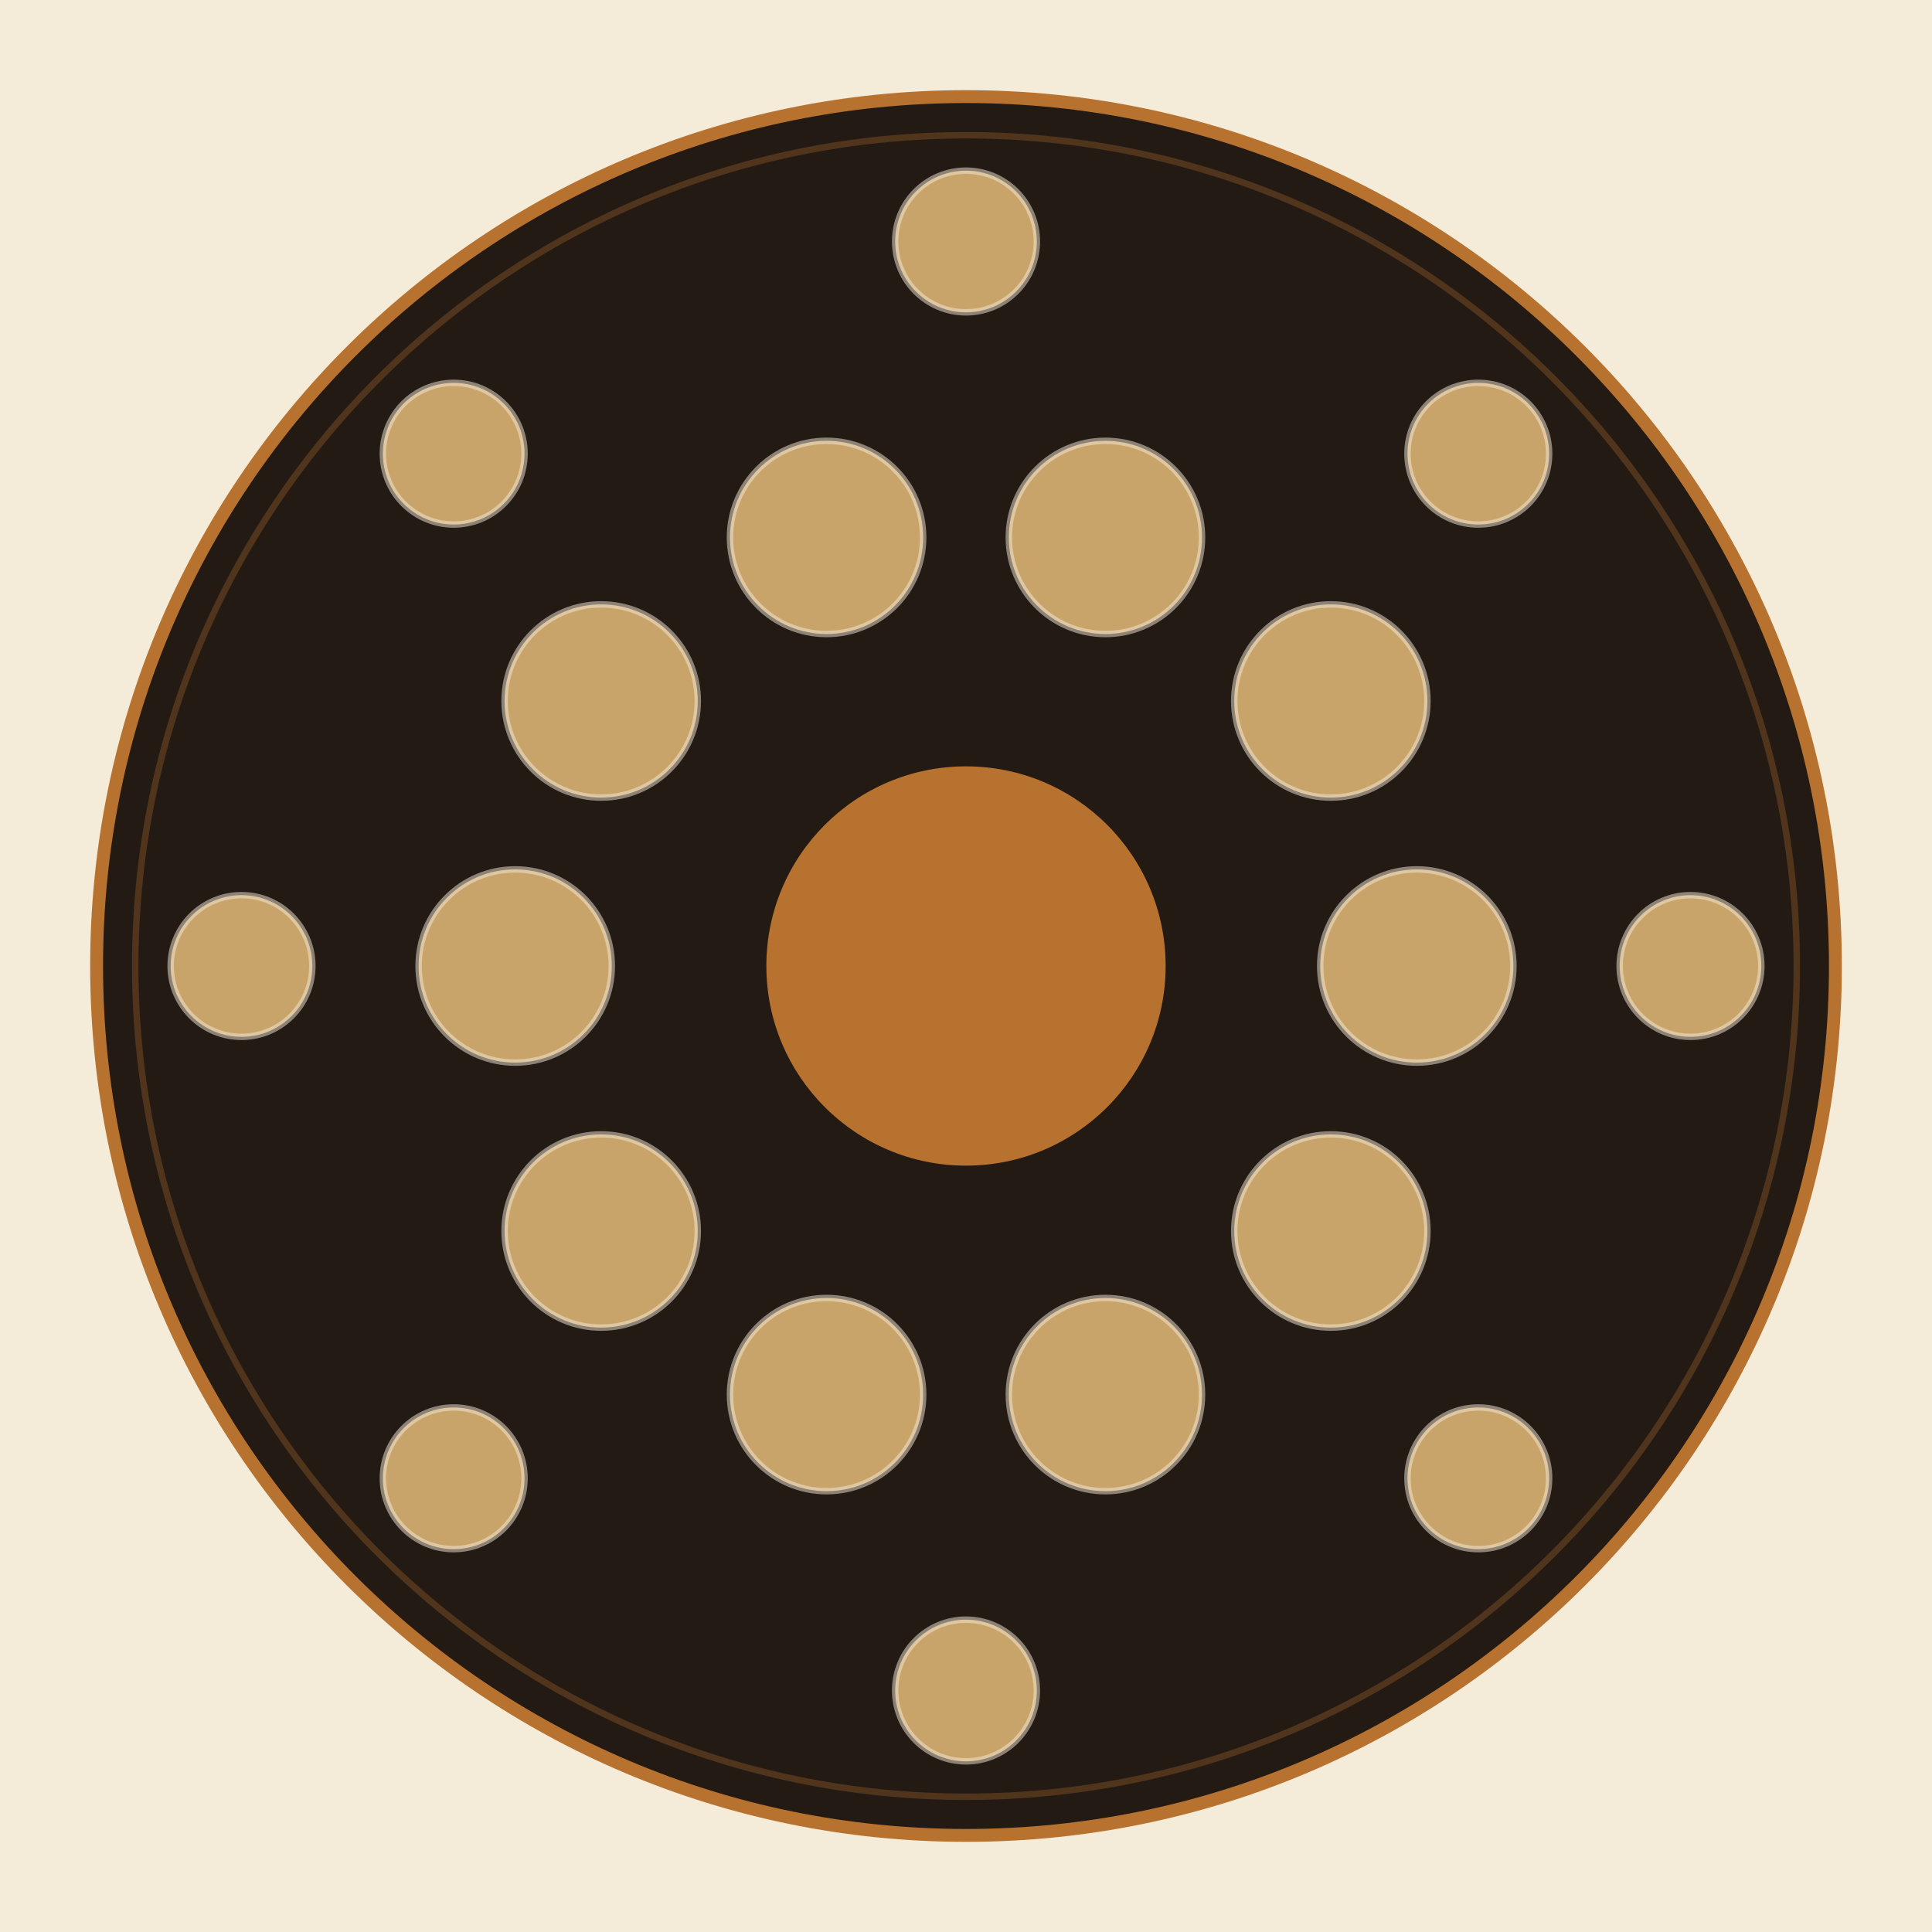
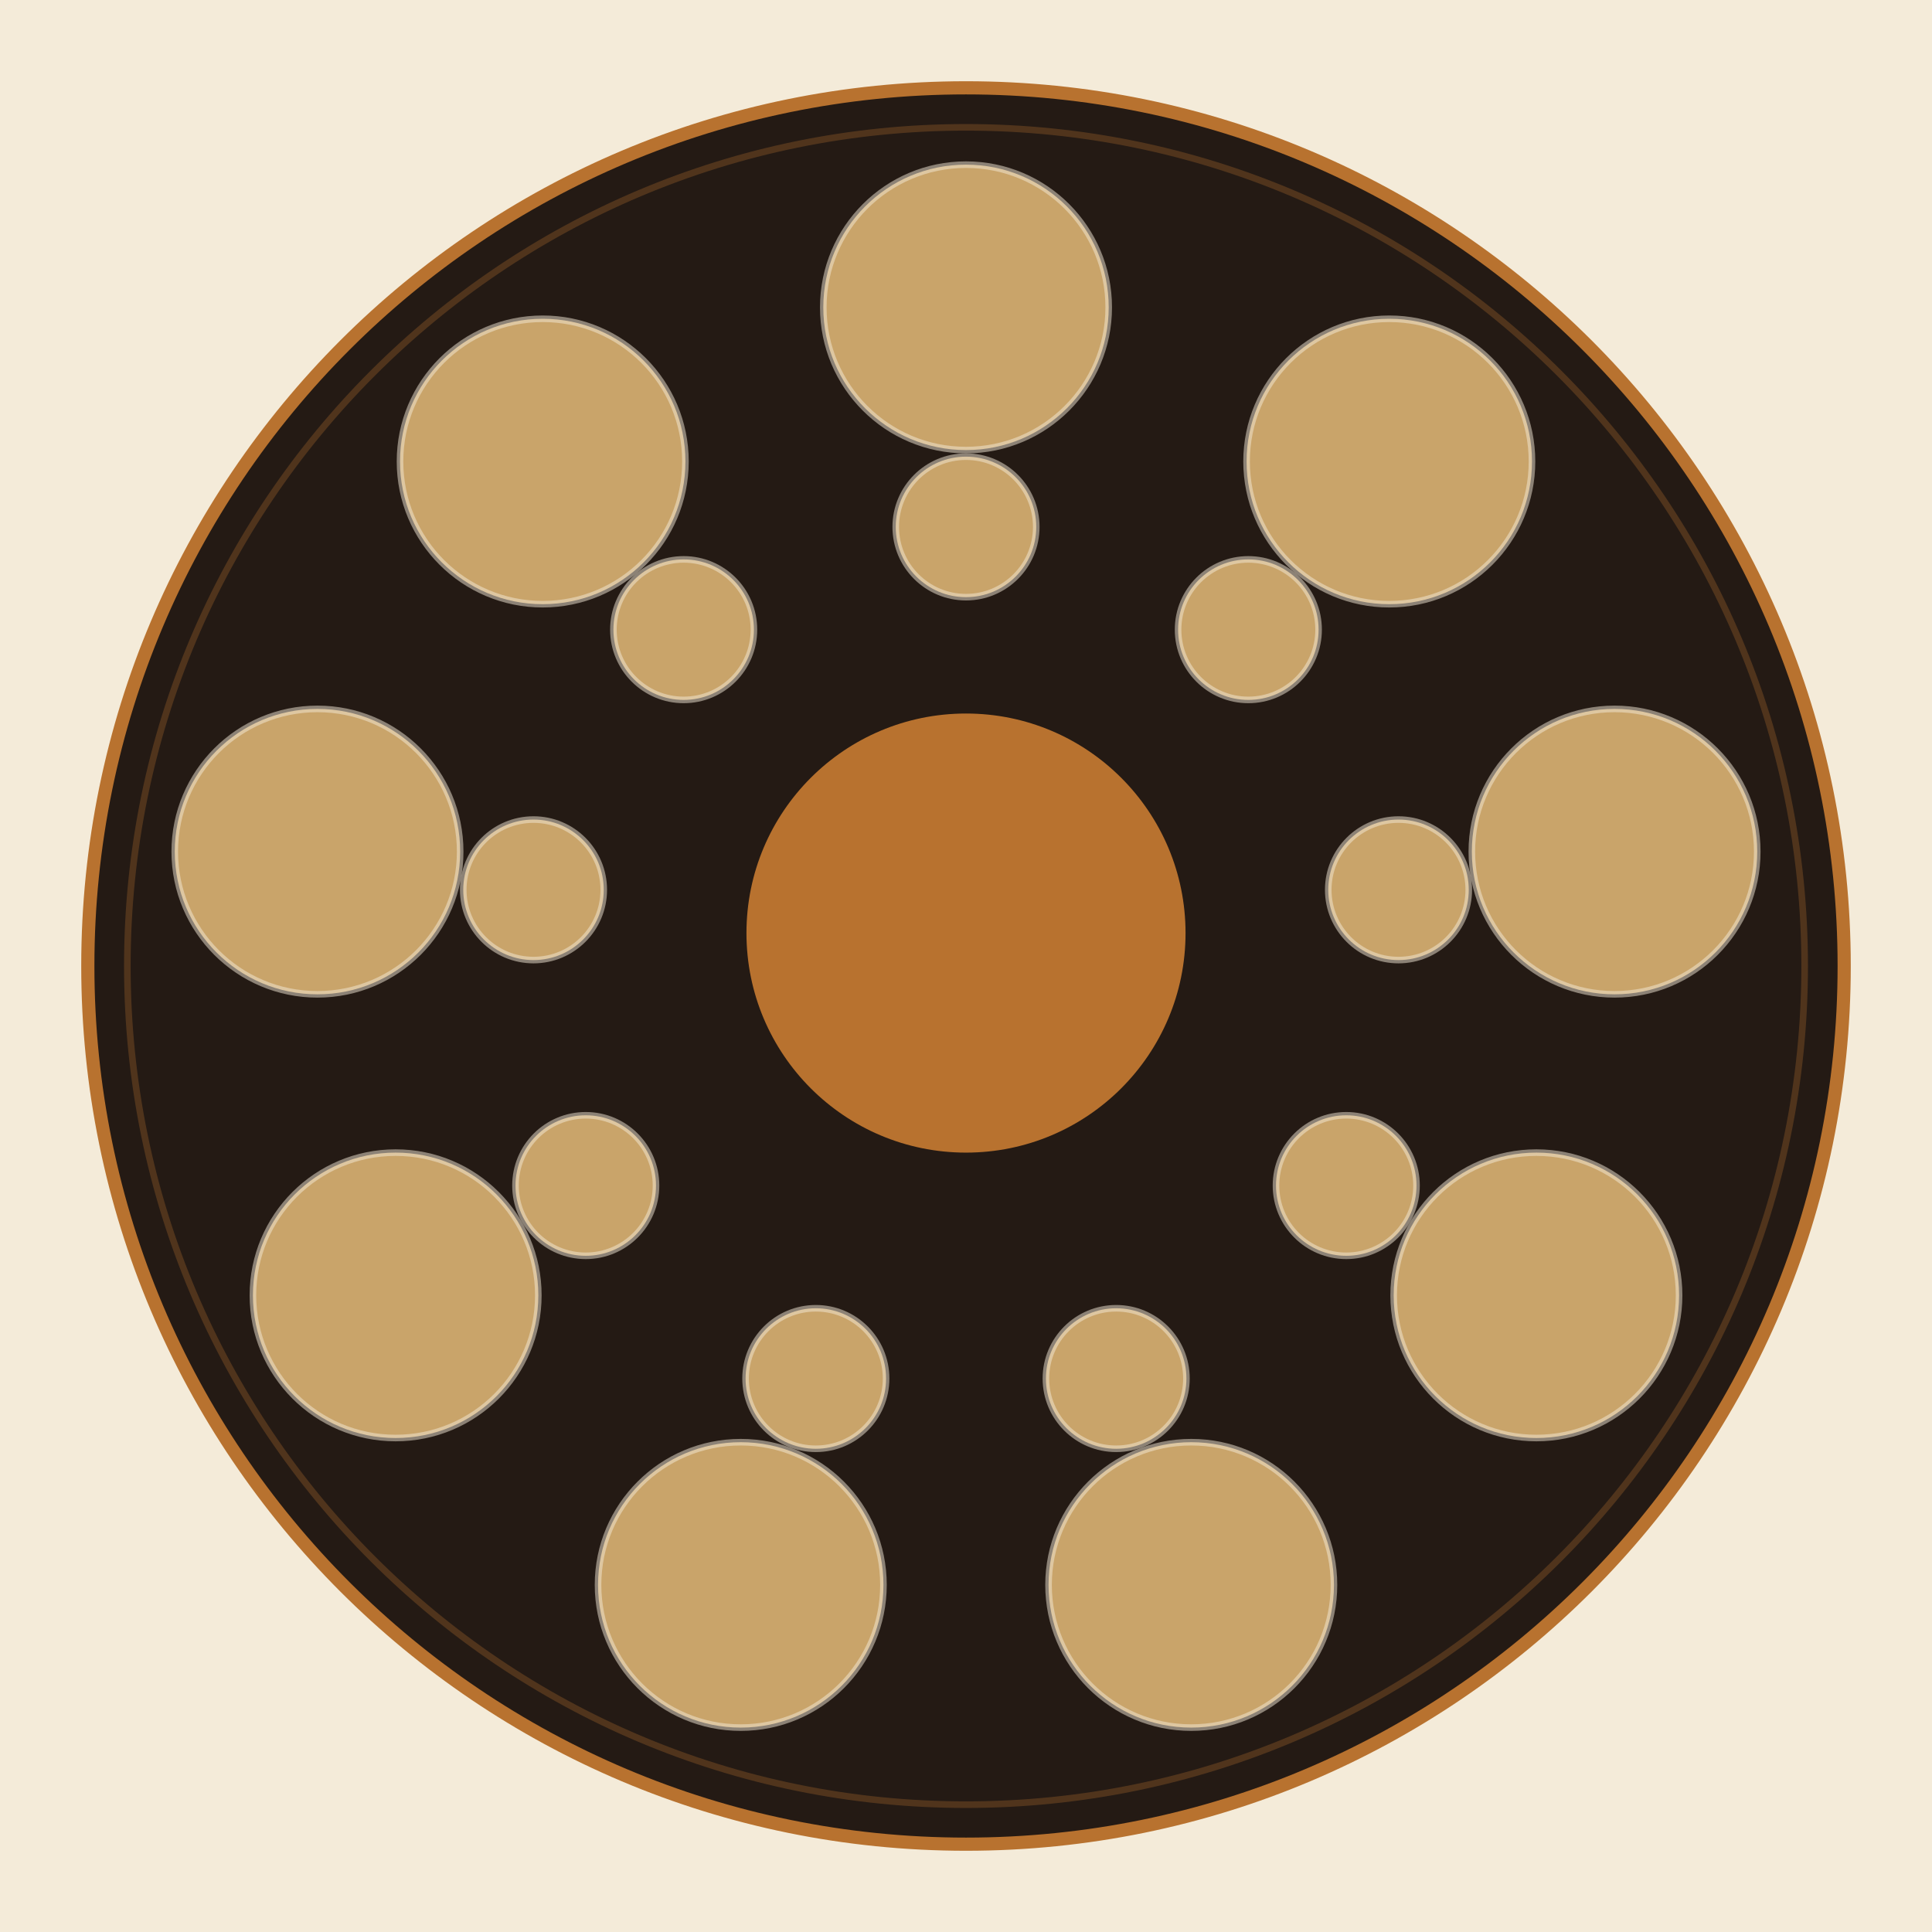
- <svg xmlns="http://www.w3.org/2000/svg" viewBox="0 0 600 600" role="img">
-   <rect width="600" height="600" fill="#f4ebd9" />
-   <circle cx="300" cy="300" r="270" fill="#241a14" stroke="#b8722f" stroke-width="4" />
-   <circle cx="300" cy="300" r="258" fill="none" stroke="#b8722f" stroke-opacity="0.3" stroke-width="2" />
-   <circle cx="300" cy="300" r="62" fill="#b8722f" />
-   <circle cx="256.7" cy="433.1" r="30" fill="#c9a46a" stroke="#f4ebd9" stroke-opacity="0.5" stroke-width="2" />
-   <circle cx="186.7" cy="382.3" r="30" fill="#c9a46a" stroke="#f4ebd9" stroke-opacity="0.5" stroke-width="2" />
-   <circle cx="160.0" cy="300.0" r="30" fill="#c9a46a" stroke="#f4ebd9" stroke-opacity="0.5" stroke-width="2" />
-   <circle cx="186.7" cy="217.7" r="30" fill="#c9a46a" stroke="#f4ebd9" stroke-opacity="0.5" stroke-width="2" />
-   <circle cx="256.7" cy="166.9" r="30" fill="#c9a46a" stroke="#f4ebd9" stroke-opacity="0.5" stroke-width="2" />
-   <circle cx="343.3" cy="166.9" r="30" fill="#c9a46a" stroke="#f4ebd9" stroke-opacity="0.5" stroke-width="2" />
-   <circle cx="413.3" cy="217.7" r="30" fill="#c9a46a" stroke="#f4ebd9" stroke-opacity="0.5" stroke-width="2" />
-   <circle cx="440.0" cy="300.0" r="30" fill="#c9a46a" stroke="#f4ebd9" stroke-opacity="0.5" stroke-width="2" />
-   <circle cx="413.3" cy="382.3" r="30" fill="#c9a46a" stroke="#f4ebd9" stroke-opacity="0.5" stroke-width="2" />
-   <circle cx="343.3" cy="433.1" r="30" fill="#c9a46a" stroke="#f4ebd9" stroke-opacity="0.5" stroke-width="2" />
-   <circle cx="300.0" cy="525.0" r="22" fill="#c9a46a" stroke="#f4ebd9" stroke-opacity="0.5" stroke-width="2" />
-   <circle cx="140.9" cy="459.1" r="22" fill="#c9a46a" stroke="#f4ebd9" stroke-opacity="0.5" stroke-width="2" />
-   <circle cx="75.0" cy="300.0" r="22" fill="#c9a46a" stroke="#f4ebd9" stroke-opacity="0.5" stroke-width="2" />
-   <circle cx="140.9" cy="140.9" r="22" fill="#c9a46a" stroke="#f4ebd9" stroke-opacity="0.5" stroke-width="2" />
-   <circle cx="300.0" cy="75.0" r="22" fill="#c9a46a" stroke="#f4ebd9" stroke-opacity="0.5" stroke-width="2" />
-   <circle cx="459.1" cy="140.9" r="22" fill="#c9a46a" stroke="#f4ebd9" stroke-opacity="0.5" stroke-width="2" />
-   <circle cx="525.0" cy="300.0" r="22" fill="#c9a46a" stroke="#f4ebd9" stroke-opacity="0.5" stroke-width="2" />
-   <circle cx="459.1" cy="459.1" r="22" fill="#c9a46a" stroke="#f4ebd9" stroke-opacity="0.5" stroke-width="2" />
+ <svg xmlns="http://www.w3.org/2000/svg" viewBox="60 60 880 880" role="img">
+   <rect x="60" y="60" width="880" height="880" fill="#f4ebd9" />
+   <circle cx="500" cy="500" r="400" fill="#241a14" stroke="#b8722f" stroke-width="6" />
+   <circle cx="500" cy="500" r="382" fill="none" stroke="#b8722f" stroke-opacity="0.3" stroke-width="3" />
+   <circle cx="500" cy="485" r="100" fill="#b8722f" />
+   <circle cx="500.0" cy="200.0" r="65" fill="#c9a46a" stroke="#f4ebd9" stroke-opacity="0.5" stroke-width="3" />
+   <circle cx="692.8" cy="270.2" r="65" fill="#c9a46a" stroke="#f4ebd9" stroke-opacity="0.5" stroke-width="3" />
+   <circle cx="795.4" cy="447.9" r="65" fill="#c9a46a" stroke="#f4ebd9" stroke-opacity="0.5" stroke-width="3" />
+   <circle cx="759.8" cy="650.0" r="65" fill="#c9a46a" stroke="#f4ebd9" stroke-opacity="0.5" stroke-width="3" />
+   <circle cx="602.6" cy="781.9" r="65" fill="#c9a46a" stroke="#f4ebd9" stroke-opacity="0.5" stroke-width="3" />
+   <circle cx="397.4" cy="781.9" r="65" fill="#c9a46a" stroke="#f4ebd9" stroke-opacity="0.5" stroke-width="3" />
+   <circle cx="240.2" cy="650.0" r="65" fill="#c9a46a" stroke="#f4ebd9" stroke-opacity="0.5" stroke-width="3" />
+   <circle cx="204.6" cy="447.9" r="65" fill="#c9a46a" stroke="#f4ebd9" stroke-opacity="0.5" stroke-width="3" />
+   <circle cx="307.2" cy="270.2" r="65" fill="#c9a46a" stroke="#f4ebd9" stroke-opacity="0.5" stroke-width="3" />
+   <circle cx="500.0" cy="300.0" r="32" fill="#c9a46a" stroke="#f4ebd9" stroke-opacity="0.5" stroke-width="3" />
+   <circle cx="628.6" cy="346.8" r="32" fill="#c9a46a" stroke="#f4ebd9" stroke-opacity="0.5" stroke-width="3" />
+   <circle cx="697.0" cy="465.3" r="32" fill="#c9a46a" stroke="#f4ebd9" stroke-opacity="0.5" stroke-width="3" />
+   <circle cx="673.2" cy="600.0" r="32" fill="#c9a46a" stroke="#f4ebd9" stroke-opacity="0.5" stroke-width="3" />
+   <circle cx="568.4" cy="687.9" r="32" fill="#c9a46a" stroke="#f4ebd9" stroke-opacity="0.5" stroke-width="3" />
+   <circle cx="431.6" cy="687.9" r="32" fill="#c9a46a" stroke="#f4ebd9" stroke-opacity="0.5" stroke-width="3" />
+   <circle cx="326.8" cy="600.0" r="32" fill="#c9a46a" stroke="#f4ebd9" stroke-opacity="0.5" stroke-width="3" />
+   <circle cx="303.0" cy="465.3" r="32" fill="#c9a46a" stroke="#f4ebd9" stroke-opacity="0.5" stroke-width="3" />
+   <circle cx="371.4" cy="346.8" r="32" fill="#c9a46a" stroke="#f4ebd9" stroke-opacity="0.5" stroke-width="3" />
</svg>
